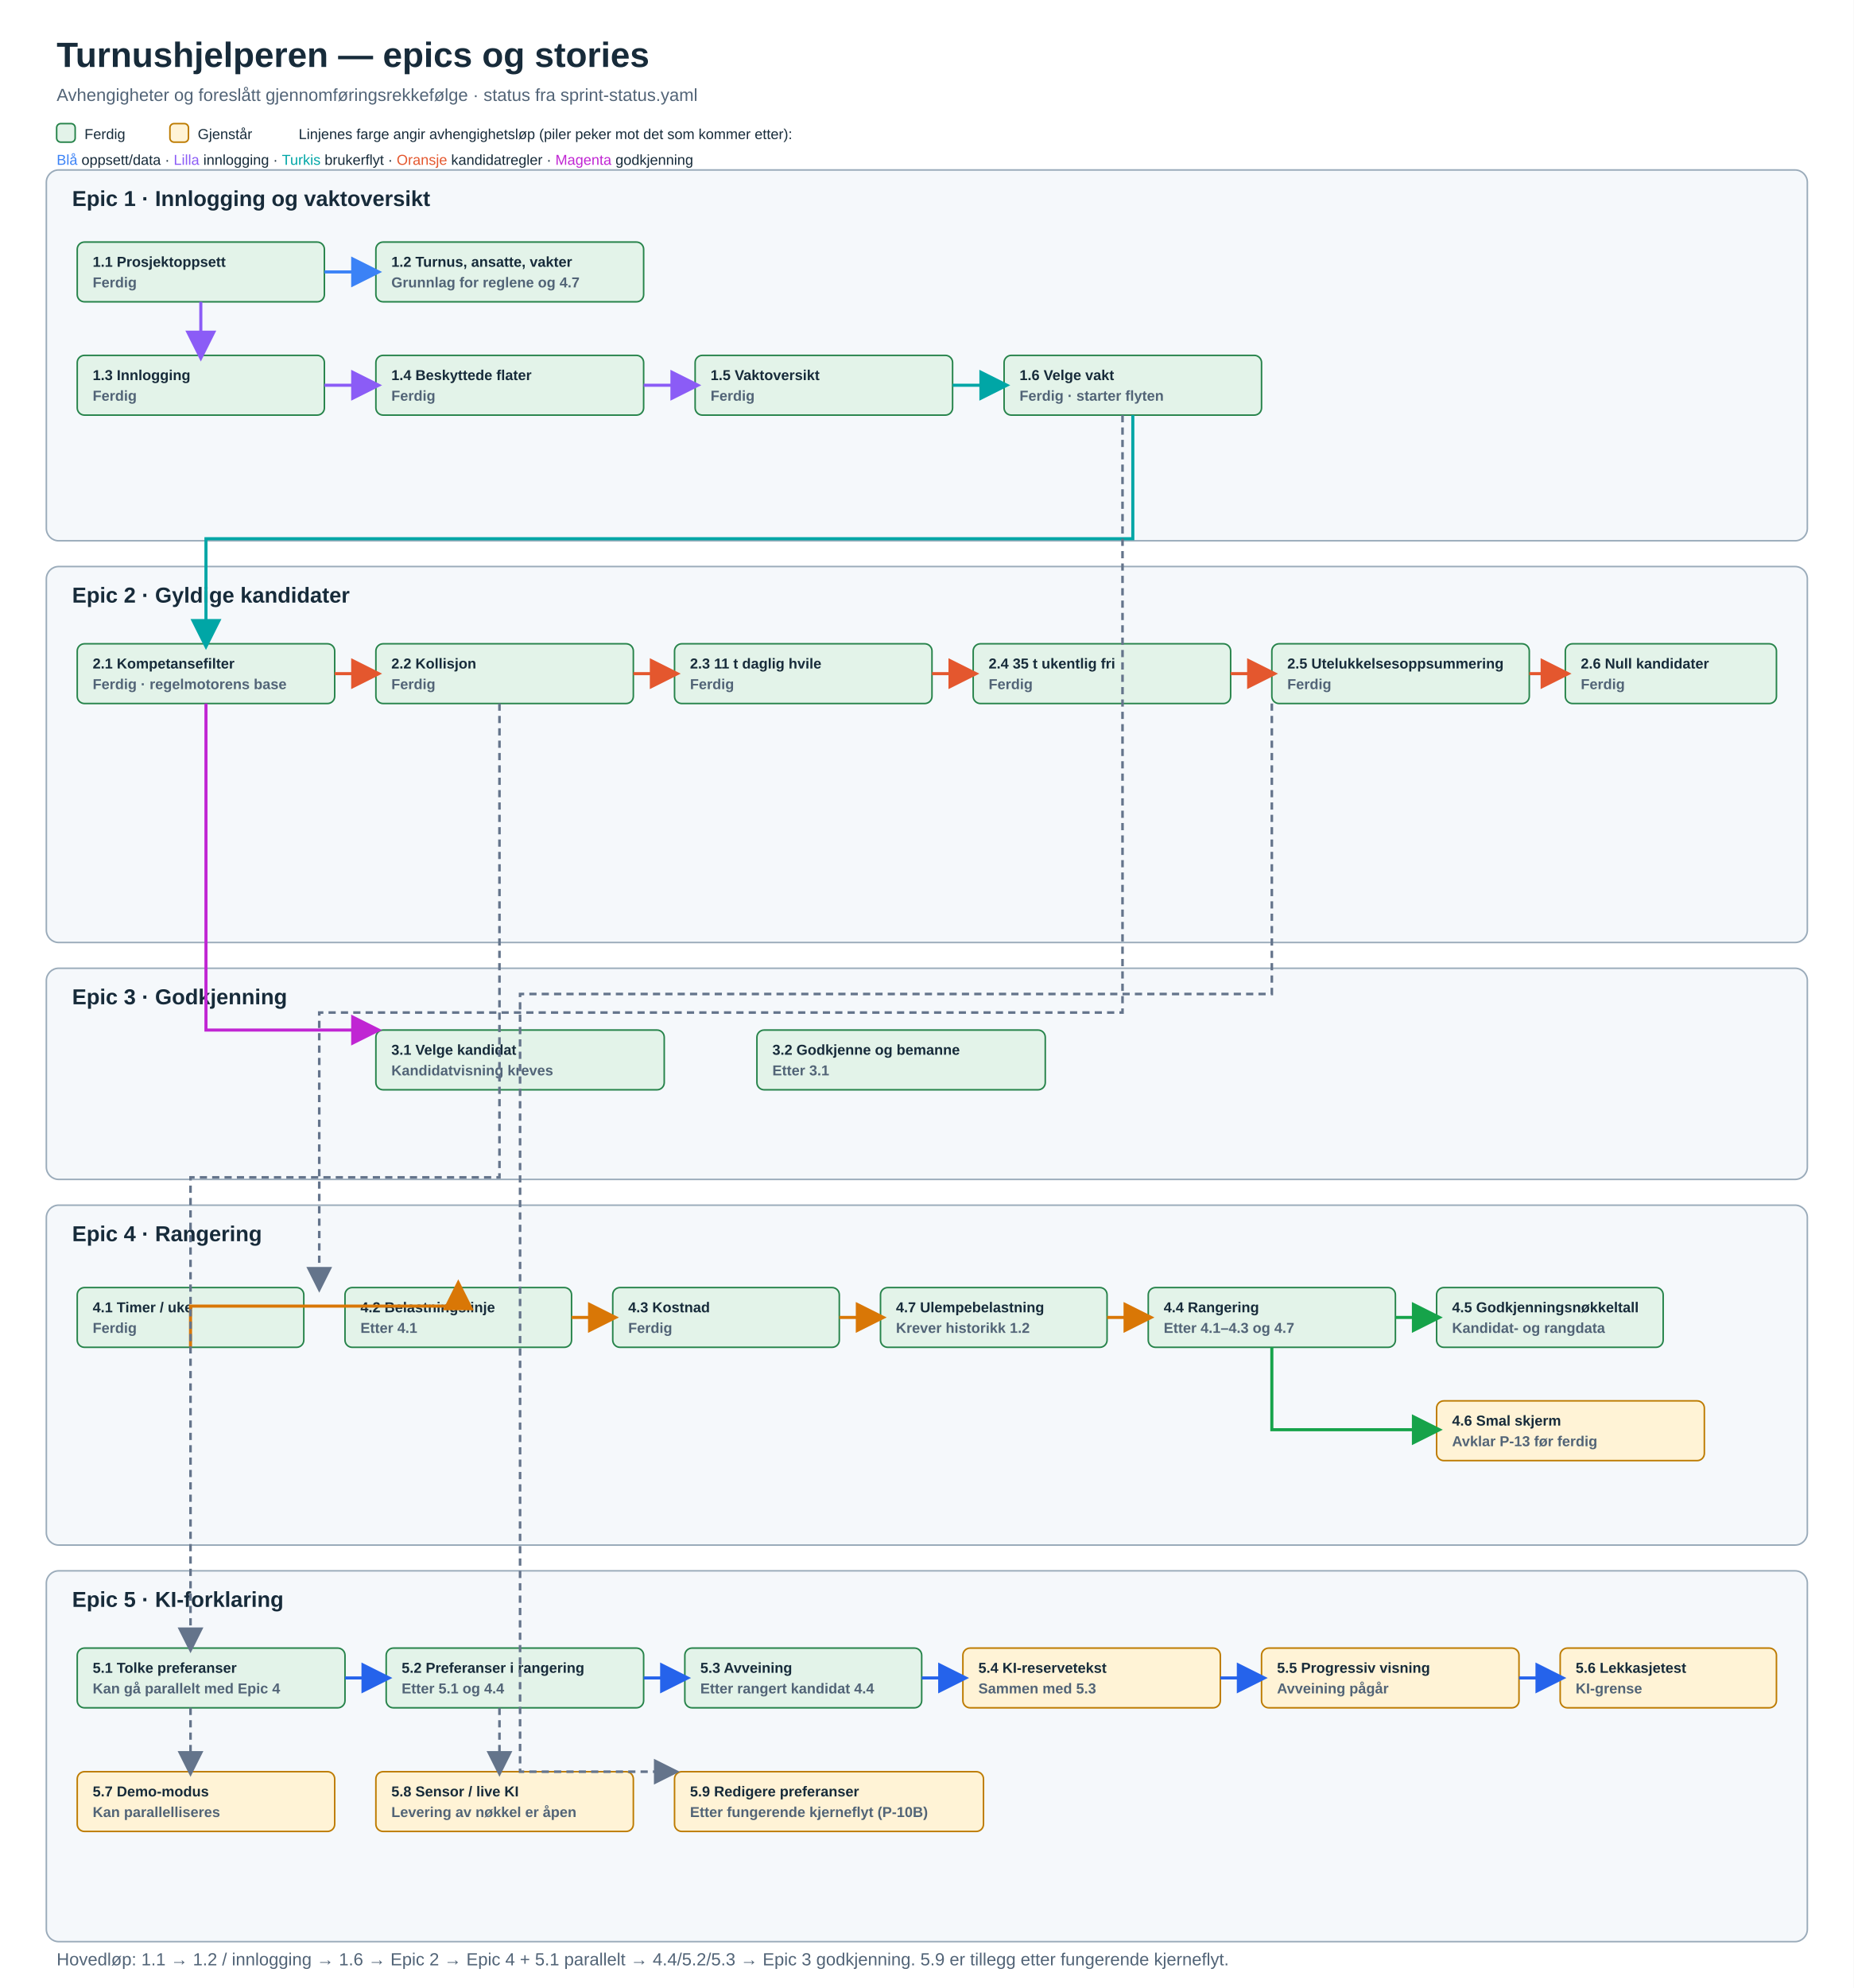
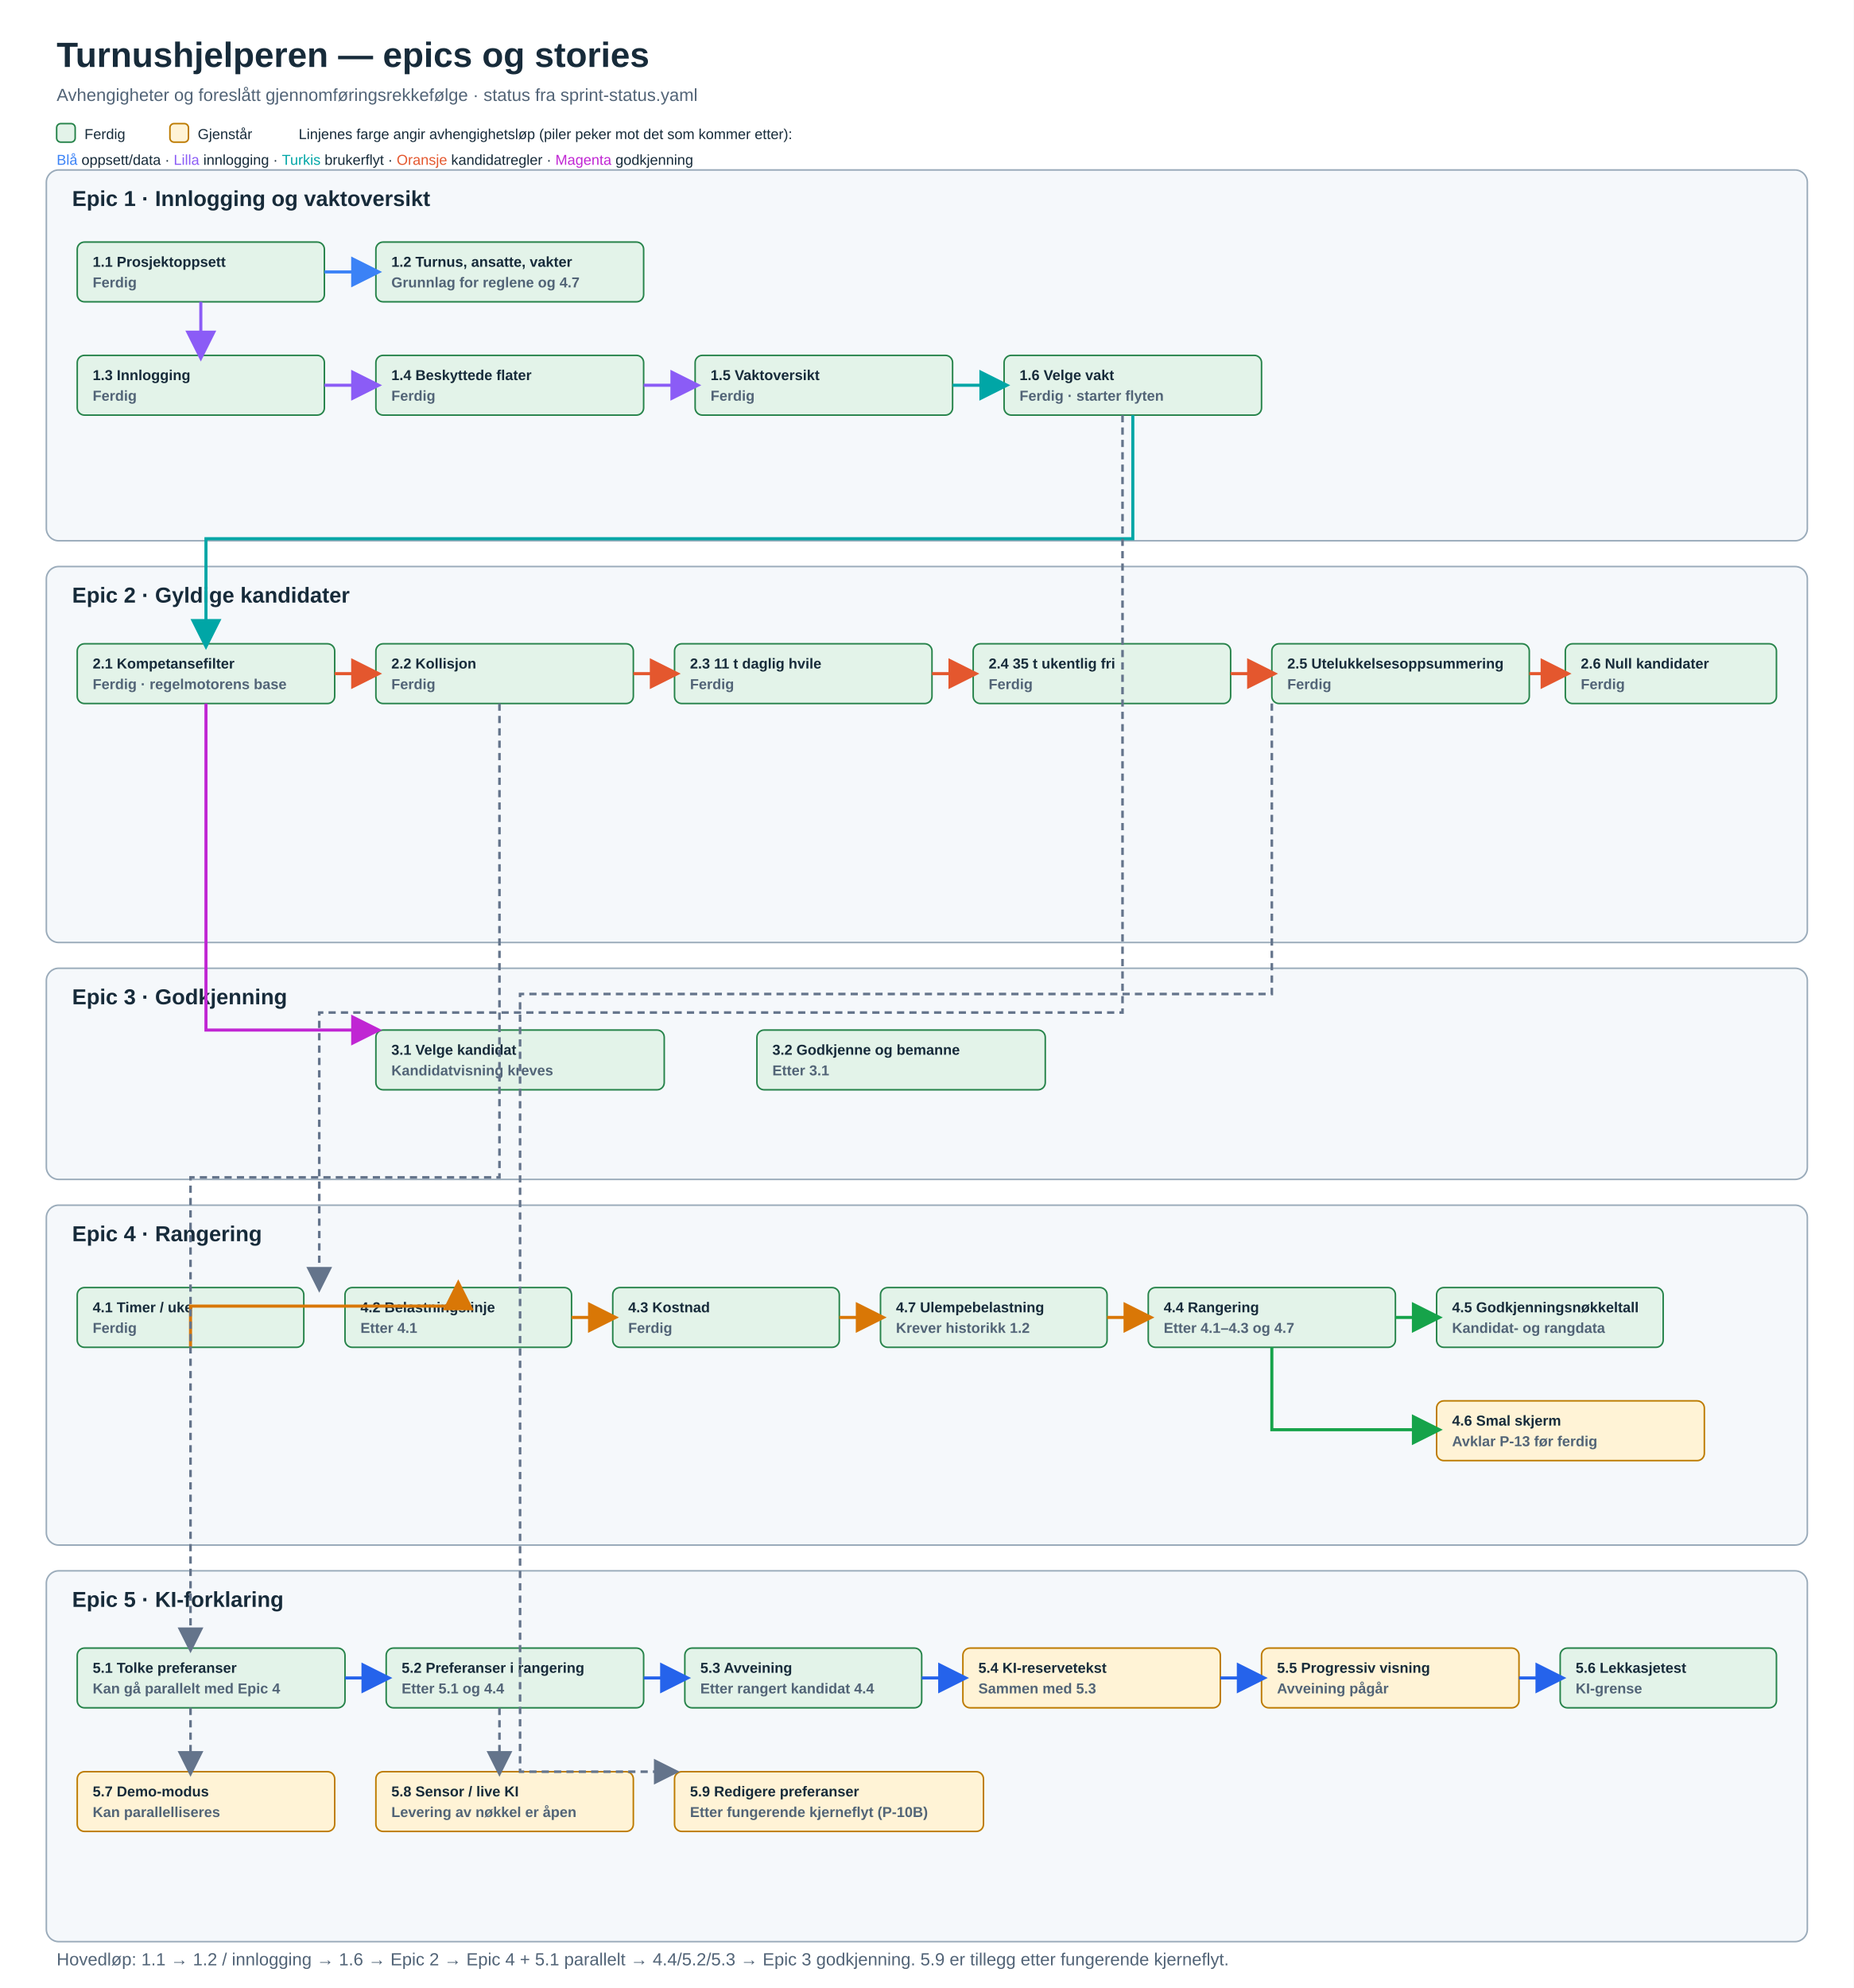
<svg xmlns="http://www.w3.org/2000/svg" viewBox="0 0 1800 1930" role="img" aria-labelledby="title desc">
  <defs>
    <marker id="arrow" markerWidth="10" markerHeight="10" refX="8" refY="5" orient="auto">
      <path d="M0 0L10 5L0 10z" fill="context-stroke" />
    </marker>
    <style>
text{font-family:Arial,sans-serif;fill:#172b3a}.title{font-size:34px;font-weight:700}.sub{font-size:17px;fill:#526477}.epic{font-size:21px;font-weight:bold}.label{font-size:14px;fill:#526477}.story{font-size:14px;font-weight:600}.edge{fill:none;stroke:#526477;stroke-width:3;marker-end:url(#arrow)}.soft{fill:none;stroke:#64748b;stroke-width:2.5;stroke-dasharray:7 5;marker-end:url(#arrow)}.c-setup{stroke:#3b82f6}.c-auth{stroke:#8b5cf6}.c-flow{stroke:#00a6a6}.c-rules{stroke:#e4572e}.c-data{stroke:#c026d3}.c-ep4{stroke:#d97706}.c-ep5{stroke:#2563eb}.c-approval{stroke:#16a34a}.c-optional{stroke:#64748b}.done{fill:#e3f3e9;stroke:#26834a;stroke-width:1.5}.todo{fill:#fff3d6;stroke:#bd7b00;stroke-width:1.5}.epbox{fill:#f5f8fb;stroke:#9aabba;stroke-width:1.5}.legend{font-size:14px}
</style>
  </defs>
  <rect width="1800" height="1930" fill="#fff" />
  <text x="55" y="65" class="title">Turnushjelperen — epics og stories</text>
  <text x="55" y="98" class="sub">Avhengigheter og foreslått gjennomføringsrekkefølge · status fra sprint-status.yaml</text>
  <rect x="55" y="120" width="18" height="18" rx="4" class="done" />
  <text x="82" y="135" class="legend">Ferdig</text>
  <rect x="165" y="120" width="18" height="18" rx="4" class="todo" />
  <text x="192" y="135" class="legend">Gjenstår</text>
  <text x="290" y="135" class="legend">Linjenes farge angir avhengighetsløp (piler peker mot det som kommer etter):</text>
  <text x="55" y="160" class="legend">
    <tspan fill="#3b82f6">Blå</tspan> oppsett/data · <tspan fill="#8b5cf6">Lilla</tspan> innlogging · <tspan fill="#00a6a6">Turkis</tspan> brukerflyt · <tspan fill="#e4572e">Oransje</tspan> kandidatregler · <tspan fill="#c026d3">Magenta</tspan> godkjenning</text>
  <text x="55" y="184" class="legend">
    <tspan fill="#d97706">Rav</tspan> rangering · <tspan fill="#2563eb">Blå</tspan> KI · <tspan fill="#16a34a">Grønn</tspan> godkjenningsflyt · <tspan fill="#64748b">Grå stiplet</tspan> parallell / betinget</text>
  <rect x="45" y="165" width="1710" height="360" rx="12" class="epbox" />
  <text x="70" y="200" class="epic">Epic 1 · Innlogging og vaktoversikt</text>
  <rect x="45" y="550" width="1710" height="365" rx="12" class="epbox" />
  <text x="70" y="585" class="epic">Epic 2 · Gyldige kandidater</text>
  <rect x="45" y="940" width="1710" height="205" rx="12" class="epbox" />
  <text x="70" y="975" class="epic">Epic 3 · Godkjenning</text>
  <rect x="45" y="1170" width="1710" height="330" rx="12" class="epbox" />
  <text x="70" y="1205" class="epic">Epic 4 · Rangering</text>
  <rect x="45" y="1525" width="1710" height="360" rx="12" class="epbox" />
  <text x="70" y="1560" class="epic">Epic 5 · KI-forklaring</text>
  <g class="story">
    <g>
      <rect x="75" y="235" width="240" height="58" rx="7" class="done" />
      <text x="90" y="259">1.1 Prosjektoppsett</text>
      <text x="90" y="279" class="label">Ferdig</text>
    </g>
    <g>
      <rect x="365" y="235" width="260" height="58" rx="7" class="done" />
      <text x="380" y="259">1.2 Turnus, ansatte, vakter</text>
      <text x="380" y="279" class="label">Grunnlag for reglene og 4.7</text>
    </g>
    <g>
      <rect x="75" y="345" width="240" height="58" rx="7" class="done" />
      <text x="90" y="369">1.3 Innlogging</text>
      <text x="90" y="389" class="label">Ferdig</text>
    </g>
    <g>
      <rect x="365" y="345" width="260" height="58" rx="7" class="done" />
      <text x="380" y="369">1.4 Beskyttede flater</text>
      <text x="380" y="389" class="label">Ferdig</text>
    </g>
    <g>
      <rect x="675" y="345" width="250" height="58" rx="7" class="done" />
      <text x="690" y="369">1.5 Vaktoversikt</text>
      <text x="690" y="389" class="label">Ferdig</text>
    </g>
    <g>
      <rect x="975" y="345" width="250" height="58" rx="7" class="done" />
      <text x="990" y="369">1.6 Velge vakt</text>
      <text x="990" y="389" class="label">Ferdig · starter flyten</text>
    </g>
    <g>
      <rect x="75" y="625" width="250" height="58" rx="7" class="done" />
      <text x="90" y="649">2.1 Kompetansefilter</text>
      <text x="90" y="669" class="label">Ferdig · regelmotorens base</text>
    </g>
    <g>
      <rect x="365" y="625" width="250" height="58" rx="7" class="done" />
      <text x="380" y="649">2.2 Kollisjon</text>
      <text x="380" y="669" class="label">Ferdig</text>
    </g>
    <g>
      <rect x="655" y="625" width="250" height="58" rx="7" class="done" />
      <text x="670" y="649">2.3 11 t daglig hvile</text>
      <text x="670" y="669" class="label">Ferdig</text>
    </g>
    <g>
      <rect x="945" y="625" width="250" height="58" rx="7" class="done" />
      <text x="960" y="649">2.4 35 t ukentlig fri</text>
      <text x="960" y="669" class="label">Ferdig</text>
    </g>
    <g>
      <rect x="1235" y="625" width="250" height="58" rx="7" class="done" />
      <text x="1250" y="649">2.5 Utelukkelsesoppsummering</text>
      <text x="1250" y="669" class="label">Ferdig</text>
    </g>
    <g>
      <rect x="1520" y="625" width="205" height="58" rx="7" class="done" />
      <text x="1535" y="649">2.6 Null kandidater</text>
      <text x="1535" y="669" class="label">Ferdig</text>
    </g>
    <g>
      <rect x="365" y="1000" width="280" height="58" rx="7" class="done" />
      <text x="380" y="1024">3.1 Velge kandidat</text>
      <text x="380" y="1044" class="label">Kandidatvisning kreves</text>
    </g>
    <g>
      <rect x="735" y="1000" width="280" height="58" rx="7" class="done" />
      <text x="750" y="1024">3.2 Godkjenne og bemanne</text>
      <text x="750" y="1044" class="label">Etter 3.1</text>
    </g>
    <g>
      <rect x="75" y="1250" width="220" height="58" rx="7" class="done" />
      <text x="90" y="1274">4.1 Timer / uke</text>
      <text x="90" y="1294" class="label">Ferdig</text>
    </g>
    <g>
      <rect x="335" y="1250" width="220" height="58" rx="7" class="done" />
      <text x="350" y="1274">4.2 Belastningslinje</text>
      <text x="350" y="1294" class="label">Etter 4.1</text>
    </g>
    <g>
      <rect x="595" y="1250" width="220" height="58" rx="7" class="done" />
      <text x="610" y="1274">4.3 Kostnad</text>
      <text x="610" y="1294" class="label">Ferdig</text>
    </g>
    <g>
      <rect x="855" y="1250" width="220" height="58" rx="7" class="done" />
      <text x="870" y="1274">4.7 Ulempebelastning</text>
      <text x="870" y="1294" class="label">Krever historikk 1.2</text>
    </g>
    <g>
      <rect x="1115" y="1250" width="240" height="58" rx="7" class="done" />
      <text x="1130" y="1274">4.4 Rangering</text>
      <text x="1130" y="1294" class="label">Etter 4.1–4.3 og 4.7</text>
    </g>
    <g>
      <rect x="1395" y="1250" width="220" height="58" rx="7" class="done" />
      <text x="1410" y="1274">4.5 Godkjenningsnøkkeltall</text>
      <text x="1410" y="1294" class="label">Kandidat- og rangdata</text>
    </g>
    <g>
      <rect x="1395" y="1360" width="260" height="58" rx="7" class="todo" />
      <text x="1410" y="1384">4.6 Smal skjerm</text>
      <text x="1410" y="1404" class="label">Avklar P-13 før ferdig</text>
    </g>
    <g>
      <rect x="75" y="1600" width="260" height="58" rx="7" class="done" />
      <text x="90" y="1624">5.1 Tolke preferanser</text>
      <text x="90" y="1644" class="label">Kan gå parallelt med Epic 4</text>
    </g>
    <g>
      <rect x="375" y="1600" width="250" height="58" rx="7" class="done" />
      <text x="390" y="1624">5.2 Preferanser i rangering</text>
      <text x="390" y="1644" class="label">Etter 5.1 og 4.4</text>
    </g>
    <g>
      <rect x="665" y="1600" width="230" height="58" rx="7" class="done" />
      <text x="680" y="1624">5.3 Avveining</text>
      <text x="680" y="1644" class="label">Etter rangert kandidat 4.4</text>
    </g>
    <g>
      <rect x="935" y="1600" width="250" height="58" rx="7" class="todo" />
      <text x="950" y="1624">5.4 KI-reservetekst</text>
      <text x="950" y="1644" class="label">Sammen med 5.3</text>
    </g>
    <g>
      <rect x="1225" y="1600" width="250" height="58" rx="7" class="todo" />
      <text x="1240" y="1624">5.5 Progressiv visning</text>
      <text x="1240" y="1644" class="label">Avveining pågår</text>
    </g>
    <g>
-       <rect x="1515" y="1600" width="210" height="58" rx="7" class="todo" />
+       <rect x="1515" y="1600" width="210" height="58" rx="7" class="done" />
      <text x="1530" y="1624">5.6 Lekkasjetest</text>
      <text x="1530" y="1644" class="label">KI-grense</text>
    </g>
    <g>
      <rect x="75" y="1720" width="250" height="58" rx="7" class="todo" />
      <text x="90" y="1744">5.7 Demo-modus</text>
      <text x="90" y="1764" class="label">Kan parallelliseres</text>
    </g>
    <g>
      <rect x="365" y="1720" width="250" height="58" rx="7" class="todo" />
      <text x="380" y="1744">5.8 Sensor / live KI</text>
      <text x="380" y="1764" class="label">Levering av nøkkel er åpen</text>
    </g>
    <g>
      <rect x="655" y="1720" width="300" height="58" rx="7" class="todo" />
      <text x="670" y="1744">5.9 Redigere preferanser</text>
      <text x="670" y="1764" class="label">Etter fungerende kjerneflyt (P-10B)</text>
    </g>
  </g>
  <path d="M315 264h50" class="edge c-setup" />
  <path d="M195 293v52" class="edge c-auth" />
  <path d="M315 374h50" class="edge c-auth" />
  <path d="M625 374h50" class="edge c-auth" />
  <path d="M925 374h50" class="edge c-flow" />
  <path d="M1100 403v120h-900v102" class="edge c-flow" />
  <path d="M325 654h40" class="edge c-rules" />
  <path d="M615 654h40" class="edge c-rules" />
  <path d="M905 654h40" class="edge c-rules" />
  <path d="M1195 654h40" class="edge c-rules" />
  <path d="M1485 654h35" class="edge c-rules" />
  <path d="M200 683v317h165" class="edge c-data" />
  <path d="M1090 403v580h-780v267" class="soft c-optional" />
  <path d="M185 1308v-40h260v-20" class="edge c-ep4" />
  <path d="M555 1279h40" class="edge c-ep4" />
  <path d="M815 1279h40" class="edge c-ep4" />
  <path d="M1075 1279h40" class="edge c-ep4" />
  <path d="M1355 1279h40" class="edge c-approval" />
  <path d="M1235 1308v80h160" class="edge c-approval" />
  <path d="M485 683v460h-300v457" class="soft c-optional" />
  <path d="M335 1629h40" class="edge c-ep5" />
  <path d="M625 1629h40" class="edge c-ep5" />
  <path d="M895 1629h40" class="edge c-ep5" />
  <path d="M1185 1629h40" class="edge c-ep5" />
  <path d="M1475 1629h40" class="edge c-ep5" />
  <path d="M185 1658v62" class="soft c-optional" />
  <path d="M485 1658v62" class="soft c-optional" />
  <path d="M1235 683v282h-730v755h150" class="soft c-optional" />
  <text x="55" y="1908" class="sub">Hovedløp: 1.1 → 1.2 / innlogging → 1.6 → Epic 2 → Epic 4 + 5.1 parallelt → 4.4/5.2/5.3 → Epic 3 godkjenning. 5.9 er tillegg etter fungerende kjerneflyt.</text>
</svg>
